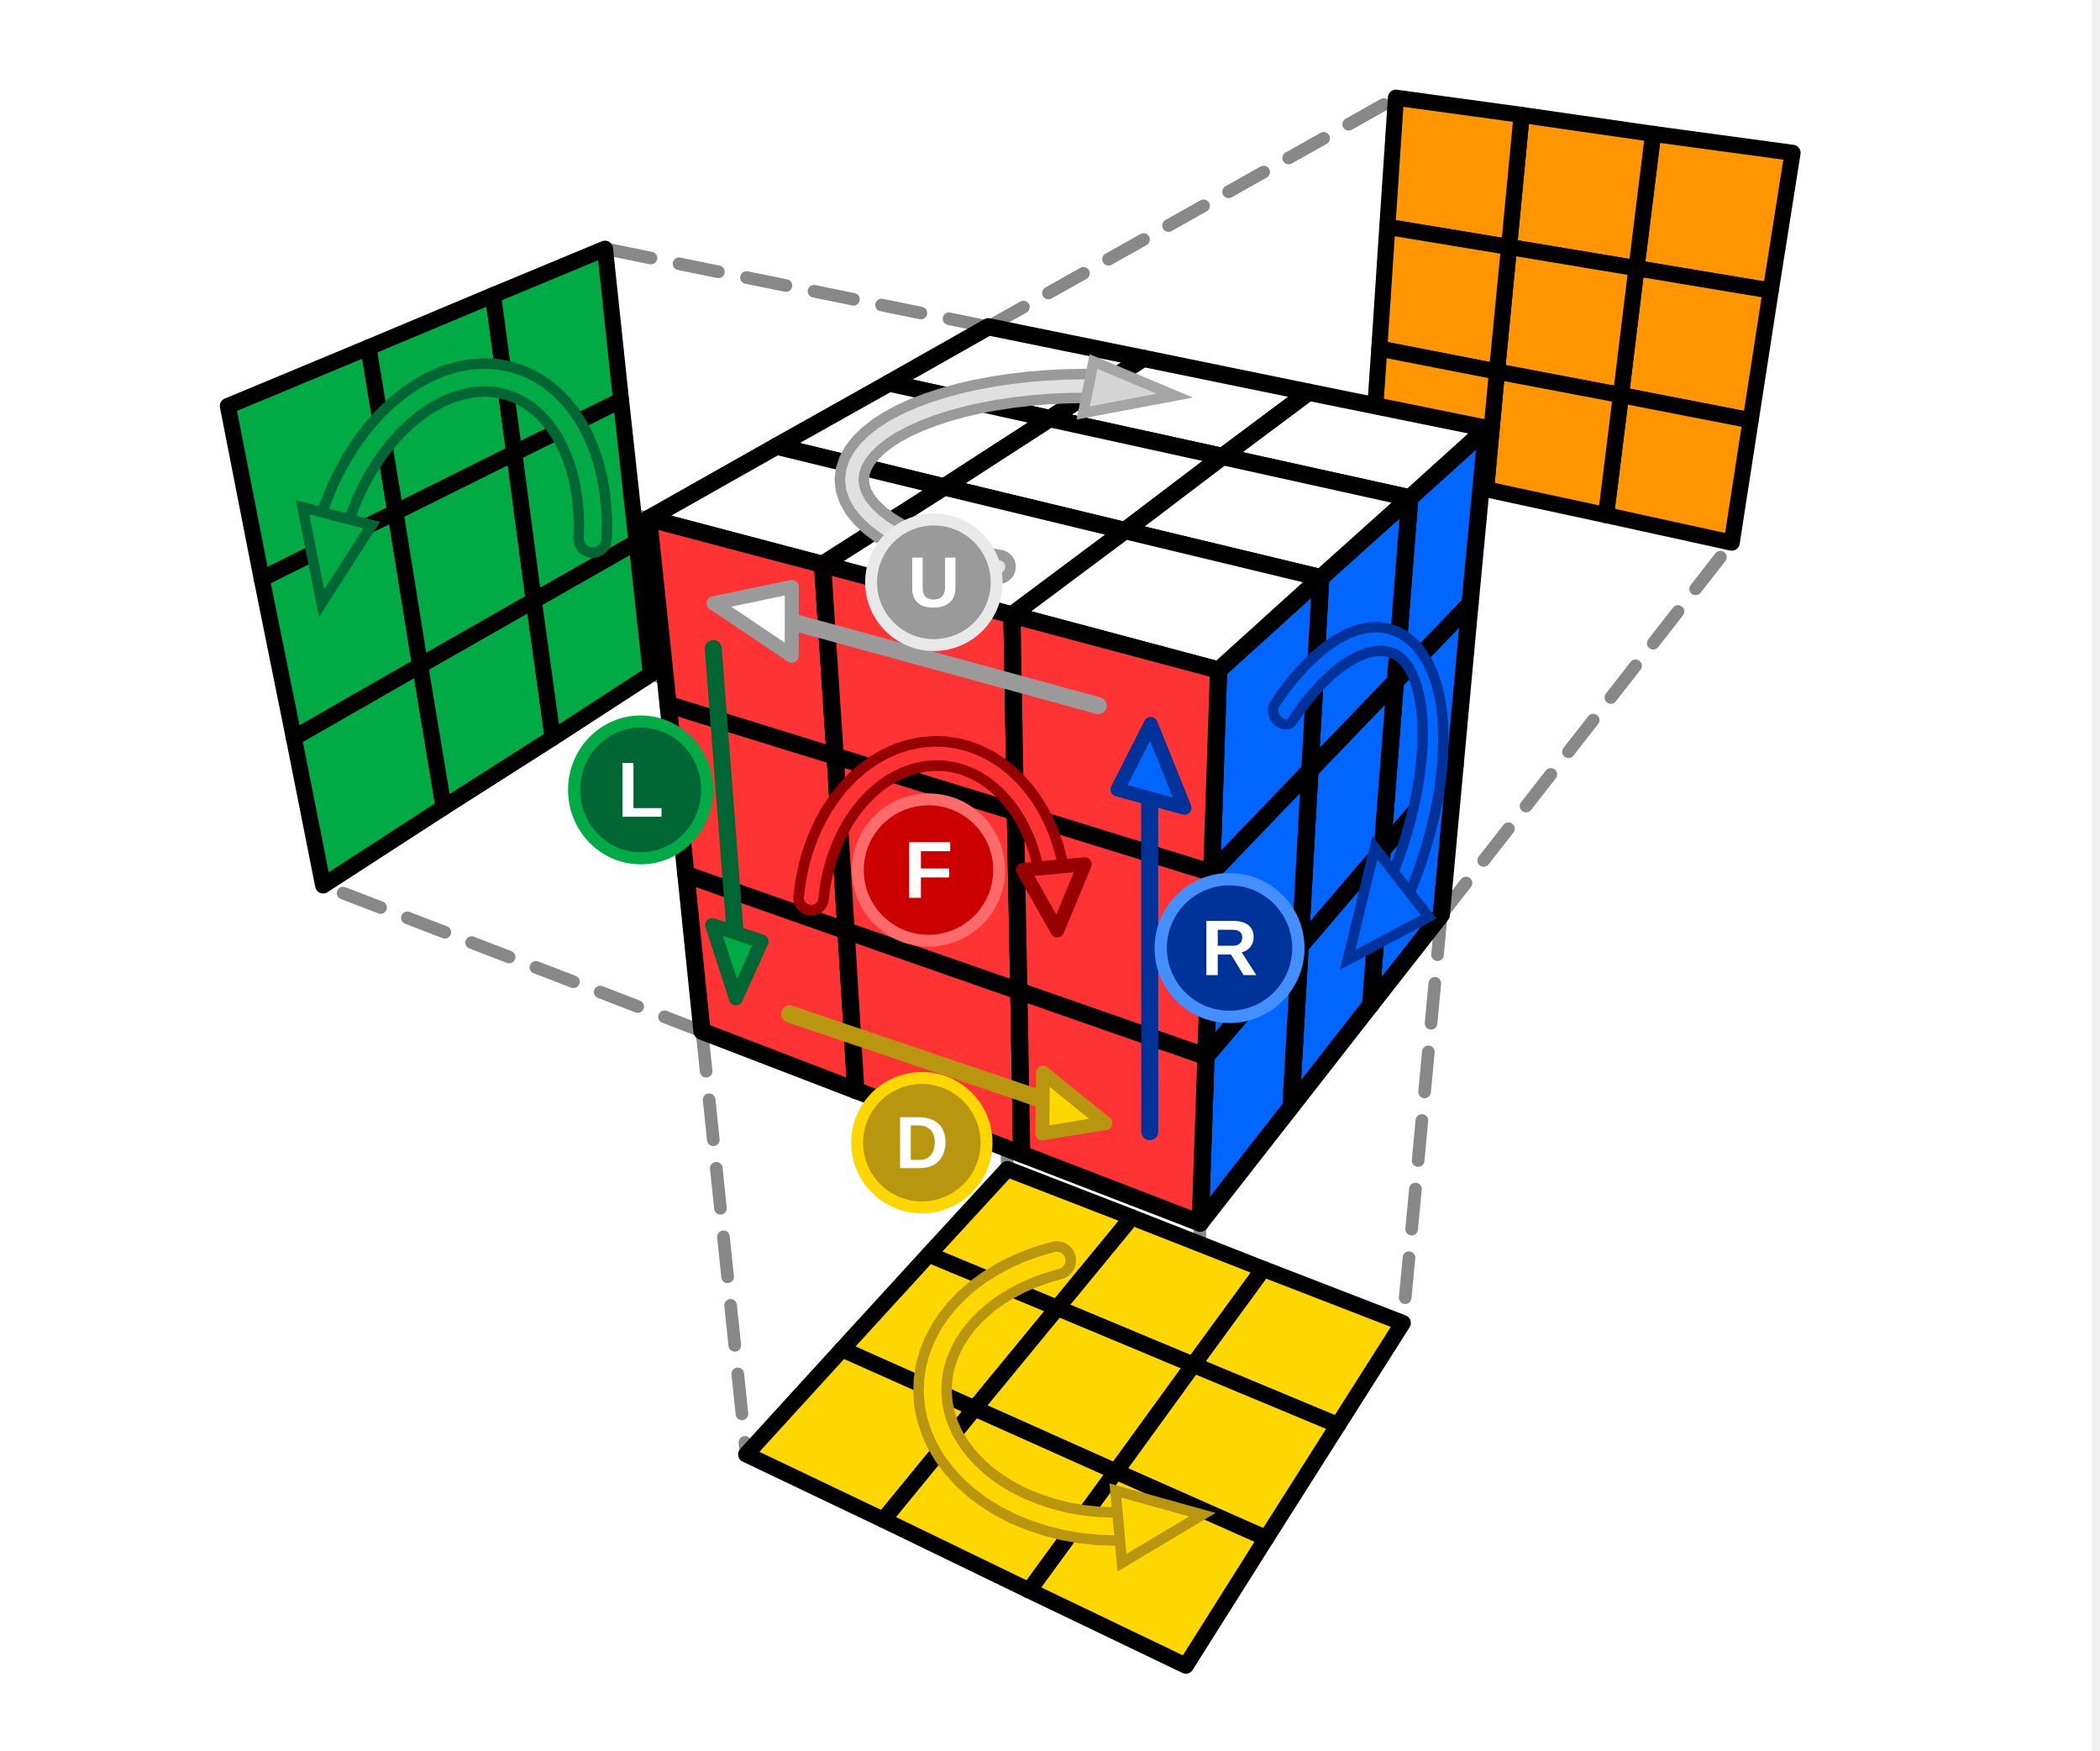
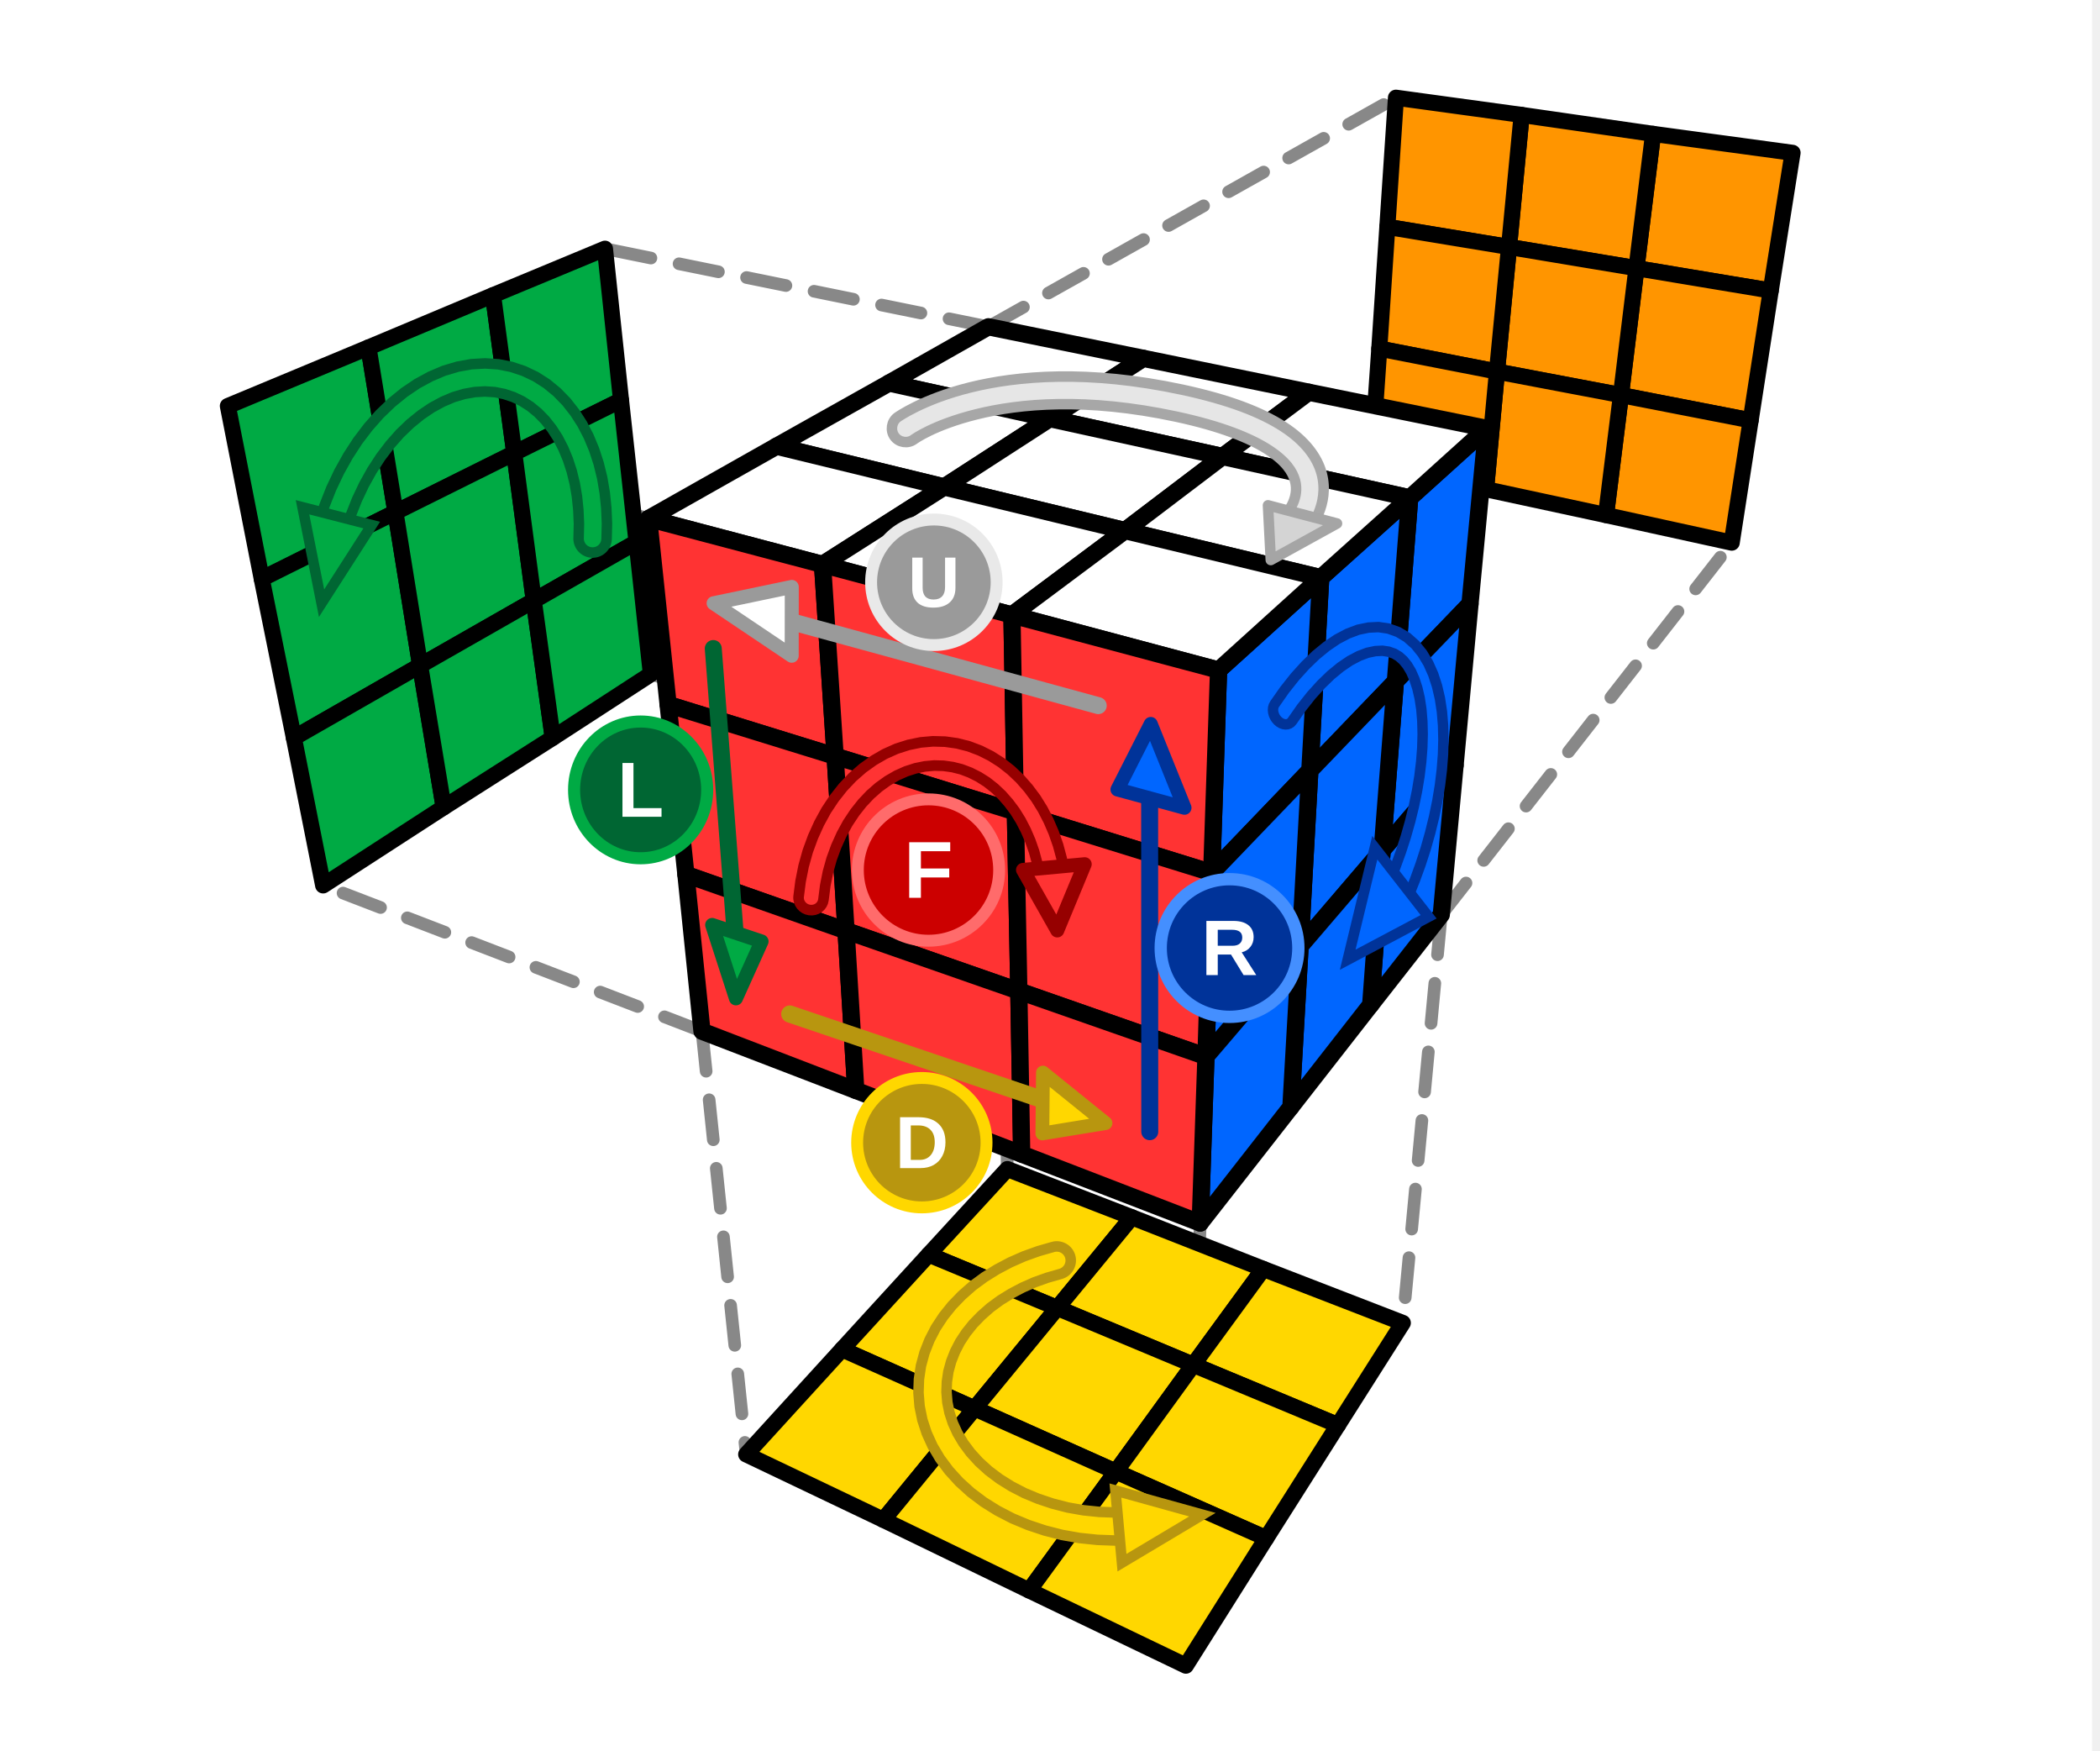
<svg xmlns="http://www.w3.org/2000/svg" width="300" height="250" viewBox="0 0 300 250" version="1.1" id="svg92">
  <defs id="defs92" />
  <rect style="fill:#ffffff;fill-opacity:1;stroke:none;stroke-width:1.724;stroke-dasharray:none;stroke-opacity:1" id="rect93" width="300.232" height="251.564" x="-1.371" y="-1.371" />
  <g transform="matrix(82,0,0,82,155.0582,105.2184)" style="stroke:#000000;stroke-width:0.028;stroke-linecap:round;stroke-linejoin:round" id="g66">
    <line x1="-0.761" y1="-0.38" x2="-1.494" y2="-0.576" stroke="#888888" stroke-width="0.022" stroke-dasharray="0.07, 0.05" stroke-linecap="round" id="line2" />
    <line x1="-0.169" y1="-0.714" x2="-0.837" y2="-0.85" stroke="#888888" stroke-width="0.022" stroke-dasharray="0.07, 0.05" stroke-linecap="round" id="line3" />
    <line x1="-0.668" y1="0.513" x2="-1.328" y2="0.259" stroke="#888888" stroke-width="0.022" stroke-dasharray="0.07, 0.05" stroke-linecap="round" id="line4" />
    <line x1="-0.151" y1="0.076" x2="-0.757" y2="-0.109" stroke="#888888" stroke-width="0.022" stroke-dasharray="0.07, 0.05" stroke-linecap="round" id="line5" />
    <line x1="-0.668" y1="0.513" x2="-0.591" y2="1.25" stroke="#888888" stroke-width="0.022" stroke-dasharray="0.07, 0.05" stroke-linecap="round" id="line6" />
    <line x1="0.2" y1="0.847" x2="0.175" y2="1.618" stroke="#888888" stroke-width="0.022" stroke-dasharray="0.07, 0.05" stroke-linecap="round" id="line7" />
    <line x1="-0.151" y1="0.076" x2="-0.136" y2="0.753" stroke="#888888" stroke-width="0.022" stroke-dasharray="0.07, 0.05" stroke-linecap="round" id="line8" />
    <line x1="0.62" y1="0.31" x2="0.553" y2="1.021" stroke="#888888" stroke-width="0.022" stroke-dasharray="0.07, 0.05" stroke-linecap="round" id="line9" />
    <line x1="-0.151" y1="0.076" x2="0.498" y2="-0.474" stroke="#888888" stroke-width="0.022" stroke-dasharray="0.07, 0.05" stroke-linecap="round" id="line10" />
    <line x1="0.62" y1="0.31" x2="1.126" y2="-0.338" stroke="#888888" stroke-width="0.022" stroke-dasharray="0.07, 0.05" stroke-linecap="round" id="line11" />
    <line x1="-0.169" y1="-0.714" x2="0.541" y2="-1.113" stroke="#888888" stroke-width="0.022" stroke-dasharray="0.07, 0.05" stroke-linecap="round" id="line12" />
    <line x1="0.699" y1="-0.537" x2="1.232" y2="-1.017" stroke="#888888" stroke-width="0.022" stroke-dasharray="0.07, 0.05" stroke-linecap="round" id="line13" />
    <polygon fill="#00aa44" stroke="#000000" points="-1.435,-0.275 -1.494,-0.576 -1.249,-0.678 -1.202,-0.391 " id="polygon13" />
    <polygon fill="#00aa44" stroke="#000000" points="-1.202,-0.391 -1.249,-0.678 -1.032,-0.769 -0.995,-0.494 " id="polygon14" />
    <polygon fill="#00aa44" stroke="#000000" points="-0.995,-0.494 -1.032,-0.769 -0.837,-0.85 -0.809,-0.586 " id="polygon15" />
    <polygon fill="#00aa44" stroke="#000000" points="-1.379,0.002 -1.435,-0.275 -1.202,-0.391 -1.159,-0.124 " id="polygon16" />
    <polygon fill="#00aa44" stroke="#000000" points="-1.159,-0.124 -1.202,-0.391 -0.995,-0.494 -0.961,-0.237 " id="polygon17" />
    <polygon fill="#00aa44" stroke="#000000" points="-0.961,-0.237 -0.995,-0.494 -0.809,-0.586 -0.782,-0.339 " id="polygon18" />
    <polygon fill="#00aa44" stroke="#000000" points="-1.328,0.259 -1.379,0.002 -1.159,-0.124 -1.118,0.123 " id="polygon19" />
    <polygon fill="#00aa44" stroke="#000000" points="-1.118,0.123 -1.159,-0.124 -0.961,-0.237 -0.928,0.002 " id="polygon20" />
    <polygon fill="#00aa44" stroke="#000000" points="-0.928,0.002 -0.961,-0.237 -0.782,-0.339 -0.757,-0.109 " id="polygon21" />
    <polygon fill="#ffd700" stroke="#000000" points="-0.273,0.902 -0.136,0.753 0.081,0.837 -0.049,0.995 " id="polygon22" />
    <polygon fill="#ffd700" stroke="#000000" points="-0.049,0.995 0.081,0.837 0.31,0.927 0.188,1.094 " id="polygon23" />
    <polygon fill="#ffd700" stroke="#000000" points="0.188,1.094 0.31,0.927 0.553,1.021 0.44,1.199 " id="polygon24" />
    <polygon fill="#ffd700" stroke="#000000" points="-0.424,1.067 -0.273,0.902 -0.049,0.995 -0.193,1.17 " id="polygon25" />
    <polygon fill="#ffd700" stroke="#000000" points="-0.193,1.17 -0.049,0.995 0.188,1.094 0.053,1.28 " id="polygon26" />
    <polygon fill="#ffd700" stroke="#000000" points="0.053,1.28 0.188,1.094 0.44,1.199 0.315,1.396 " id="polygon27" />
    <polygon fill="#ffd700" stroke="#000000" points="-0.591,1.25 -0.424,1.067 -0.193,1.17 -0.352,1.364 " id="polygon28" />
    <polygon fill="#ffd700" stroke="#000000" points="-0.352,1.364 -0.193,1.17 0.053,1.28 -0.098,1.487 " id="polygon29" />
    <polygon fill="#ffd700" stroke="#000000" points="-0.098,1.487 0.053,1.28 0.315,1.396 0.175,1.618 " id="polygon30" />
    <polygon fill="#ff9500" stroke="#000000" points="1.194,-0.777 1.232,-1.017 0.989,-1.05 0.96,-0.816 " id="polygon31" />
    <polygon fill="#ff9500" stroke="#000000" points="0.96,-0.816 0.989,-1.05 0.76,-1.083 0.738,-0.853 " id="polygon32" />
    <polygon fill="#ff9500" stroke="#000000" points="0.738,-0.853 0.76,-1.083 0.541,-1.113 0.526,-0.888 " id="polygon33" />
    <polygon fill="#ff9500" stroke="#000000" points="1.159,-0.551 1.194,-0.777 0.96,-0.816 0.933,-0.595 " id="polygon34" />
    <polygon fill="#ff9500" stroke="#000000" points="0.933,-0.595 0.96,-0.816 0.738,-0.853 0.717,-0.636 " id="polygon35" />
    <polygon fill="#ff9500" stroke="#000000" points="0.717,-0.636 0.738,-0.853 0.526,-0.888 0.512,-0.676 " id="polygon36" />
    <polygon fill="#ff9500" stroke="#000000" points="1.126,-0.338 1.159,-0.551 0.933,-0.595 0.907,-0.386 " id="polygon37" />
    <polygon fill="#ff9500" stroke="#000000" points="0.907,-0.386 0.933,-0.595 0.717,-0.636 0.698,-0.431 " id="polygon38" />
    <polygon fill="#ff9500" stroke="#000000" points="0.698,-0.431 0.717,-0.636 0.512,-0.676 0.498,-0.474 " id="polygon39" />
    <polygon fill="#0066ff" stroke="#000000" stroke-width="0.03" points="0.67,-0.231 0.699,-0.537 0.565,-0.416 0.54,-0.096 " id="polygon40" />
    <polygon fill="#0066ff" stroke="#000000" stroke-width="0.03" points="0.54,-0.096 0.565,-0.416 0.41,-0.277 0.391,0.059 " id="polygon41" />
    <polygon fill="#0066ff" stroke="#000000" stroke-width="0.03" points="0.391,0.059 0.41,-0.277 0.232,-0.116 0.22,0.237 " id="polygon42" />
    <polygon fill="#0066ff" stroke="#000000" stroke-width="0.03" points="0.644,0.05 0.67,-0.231 0.54,-0.096 0.517,0.198 " id="polygon43" />
    <polygon fill="#0066ff" stroke="#000000" stroke-width="0.03" points="0.517,0.198 0.54,-0.096 0.391,0.059 0.374,0.365 " id="polygon44" />
    <polygon fill="#0066ff" stroke="#000000" stroke-width="0.03" points="0.374,0.365 0.391,0.059 0.22,0.237 0.21,0.557 " id="polygon45" />
    <polygon fill="#0066ff" stroke="#000000" stroke-width="0.03" points="0.62,0.31 0.644,0.05 0.517,0.198 0.497,0.467 " id="polygon46" />
    <polygon fill="#0066ff" stroke="#000000" stroke-width="0.03" points="0.497,0.467 0.517,0.198 0.374,0.365 0.358,0.645 " id="polygon47" />
    <polygon fill="#0066ff" stroke="#000000" stroke-width="0.03" points="0.358,0.645 0.374,0.365 0.21,0.557 0.2,0.847 " id="polygon48" />
    <polygon fill="#ffffff" stroke="#000000" stroke-width="0.03" points="-0.342,-0.616 -0.169,-0.714 0.101,-0.659 -0.062,-0.554 " id="polygon49" />
    <polygon fill="#ffffff" stroke="#000000" stroke-width="0.03" points="-0.062,-0.554 0.101,-0.659 0.389,-0.6 0.239,-0.488 " id="polygon50" />
    <polygon fill="#ffffff" stroke="#000000" stroke-width="0.03" points="0.239,-0.488 0.389,-0.6 0.699,-0.537 0.565,-0.416 " id="polygon51" />
    <polygon fill="#ffffff" stroke="#000000" stroke-width="0.03" points="-0.538,-0.506 -0.342,-0.616 -0.062,-0.554 -0.246,-0.435 " id="polygon52" />
    <polygon fill="#ffffff" stroke="#000000" stroke-width="0.03" points="-0.246,-0.435 -0.062,-0.554 0.239,-0.488 0.069,-0.359 " id="polygon53" />
    <polygon fill="#ffffff" stroke="#000000" stroke-width="0.03" points="0.069,-0.359 0.239,-0.488 0.565,-0.416 0.41,-0.277 " id="polygon54" />
    <polygon fill="#ffffff" stroke="#000000" stroke-width="0.03" points="-0.761,-0.38 -0.538,-0.506 -0.246,-0.435 -0.458,-0.3 " id="polygon55" />
    <polygon fill="#ffffff" stroke="#000000" stroke-width="0.03" points="-0.458,-0.3 -0.246,-0.435 0.069,-0.359 -0.128,-0.212 " id="polygon56" />
    <polygon fill="#ffffff" stroke="#000000" stroke-width="0.03" points="-0.128,-0.212 0.069,-0.359 0.41,-0.277 0.232,-0.116 " id="polygon57" />
    <polygon fill="#ff3333" stroke="#000000" stroke-width="0.03" points="-0.727,-0.056 -0.761,-0.38 -0.458,-0.3 -0.436,0.034 " id="polygon58" />
    <polygon fill="#ff3333" stroke="#000000" stroke-width="0.03" points="-0.436,0.034 -0.458,-0.3 -0.128,-0.212 -0.122,0.131 " id="polygon59" />
    <polygon fill="#ff3333" stroke="#000000" stroke-width="0.03" points="-0.122,0.131 -0.128,-0.212 0.232,-0.116 0.22,0.237 " id="polygon60" />
    <polygon fill="#ff3333" stroke="#000000" stroke-width="0.03" points="-0.696,0.24 -0.727,-0.056 -0.436,0.034 -0.417,0.338 " id="polygon61" />
    <polygon fill="#ff3333" stroke="#000000" stroke-width="0.03" points="-0.417,0.338 -0.436,0.034 -0.122,0.131 -0.116,0.443 " id="polygon62" />
    <polygon fill="#ff3333" stroke="#000000" stroke-width="0.03" points="-0.116,0.443 -0.122,0.131 0.22,0.237 0.21,0.557 " id="polygon63" />
    <polygon fill="#ff3333" stroke="#000000" stroke-width="0.03" points="-0.668,0.513 -0.696,0.24 -0.417,0.338 -0.4,0.616 " id="polygon64" />
    <polygon fill="#ff3333" stroke="#000000" stroke-width="0.03" points="-0.4,0.616 -0.417,0.338 -0.116,0.443 -0.111,0.727 " id="polygon65" />
    <polygon fill="#ff3333" stroke="#000000" stroke-width="0.03" points="-0.111,0.727 -0.116,0.443 0.21,0.557 0.2,0.847 " id="polygon66" />
    <path style="fill:#595959;fill-opacity:1;stroke:#b8960f;stroke-width:0.03;stroke-dasharray:none;stroke-opacity:1" d="m -0.515,0.483 0.508,0.172" id="path1-5" />
    <path id="polygon68-6" style="fill:#ffd700;fill-opacity:1;stroke:#b8960f;stroke-width:0.024;stroke-dasharray:none;stroke-opacity:1" d="M -0.074,0.585 -0.075,0.691 0.035,0.673 Z" />
  </g>
  <path style="fill:#595959;fill-opacity:1;stroke:#9a9a9a;stroke-width:2.424;stroke-linecap:round;stroke-dasharray:none;stroke-opacity:1" d="m 108.503,87.538 48.388,13.241" id="path1" />
  <path id="polygon68" style="fill:#ffffff;fill-opacity:1;stroke:#9a9a9a;stroke-width:2;stroke-linecap:round;stroke-linejoin:round;stroke-dasharray:none;stroke-opacity:1" d="m 113.11,83.824 -0.01,9.83 -11.153,-7.497 z" />
  <path style="fill:#595959;fill-opacity:1;stroke:#003399;stroke-width:2.424;stroke-linecap:round;stroke-dasharray:none;stroke-opacity:1" d="m 164.234,111.463 0.018,50.167" id="path1-6" />
  <path id="polygon68-75" style="fill:#0066ff;fill-opacity:1;stroke:#003399;stroke-width:2;stroke-linecap:round;stroke-linejoin:round;stroke-dasharray:none;stroke-opacity:1" d="m 169.214,115.366 -9.575,-2.613 4.753,-9.356 z" />
  <path style="fill:#595959;fill-opacity:1;stroke:#006633;stroke-width:2.424;stroke-linecap:round;stroke-dasharray:none;stroke-opacity:1" d="m 101.895,92.622 3.102,40.314" id="path1-6-9" />
  <path id="polygon68-75-1" style="fill:#00aa44;fill-opacity:1;stroke:#006633;stroke-width:2;stroke-linecap:round;stroke-linejoin:round;stroke-dasharray:none;stroke-opacity:1" d="m 108.794,134.458 -7.057,-2.356 3.395,10.486 z" />
  <path style="baseline-shift:baseline;display:inline;overflow:visible;opacity:1;fill:#ff3333;fill-opacity:1;stroke:#960000;stroke-width:1.516;stroke-linecap:round;stroke-dasharray:none;stroke-opacity:1;enable-background:accumulate;stop-color:#000000;stop-opacity:1" d="m 152.017,124.374 -0.364,-1.817 -0.495,-1.837 -0.625,-1.791 -0.739,-1.71 -0.846,-1.639 -0.97,-1.562 -1.082,-1.446 -1.184,-1.348 -1.286,-1.218 -1.387,-1.092 -1.473,-0.934 -1.548,-0.778 -1.619,-0.613 -1.675,-0.425 -1.709,-0.241 -1.74,-0.047 -1.755,0.157 -1.729,0.354 -1.71,0.547 -1.677,0.749 -1.609,0.929 -1.537,1.101 -1.466,1.282 -1.365,1.442 -1.253,1.584 -1.147,1.728 -1.009,1.846 -0.88,1.949 -0.746,2.036 -0.59,2.117 -0.434,2.171 -0.275,2.142 a 1.79,1.72 17.844 0 0 1.549,1.961 1.79,1.72 17.844 0 0 1.991,-1.457 l 0.26,-2.029 0.386,-1.937 0.522,-1.872 0.658,-1.8 0.778,-1.721 0.881,-1.61 0.991,-1.492 1.073,-1.358 1.152,-1.218 1.22,-1.067 1.264,-0.906 1.304,-0.753 1.332,-0.594 1.336,-0.428 1.34,-0.274 1.338,-0.12 1.317,0.036 1.302,0.184 1.272,0.322 1.242,0.471 1.213,0.61 1.158,0.733 1.107,0.873 1.044,0.988 0.98,1.118 0.905,1.208 0.815,1.315 0.726,1.406 0.642,1.487 0.543,1.556 0.433,1.608 0.342,1.707 a 1.79,1.72 17.844 0 0 2.09,1.411 1.79,1.72 17.844 0 0 1.411,-1.992 z" id="path70" />
  <path id="polygon68-75-1-7" style="fill:#ff3333;fill-opacity:1;stroke:#960000;stroke-width:2;stroke-linecap:round;stroke-linejoin:round;stroke-dasharray:none;stroke-opacity:1" d="m 154.959,123.428 -8.814,0.814 4.894,8.643 z" />
  <circle cx="175.648" cy="135.398" r="9.831" fill="#003399" stroke="#ffffff" stroke-width="1.756" id="circle67" style="fill:#003399;fill-opacity:1;stroke-width:1.756;stroke-dasharray:none;stroke:#448fff;stroke-opacity:1" />
  <text x="175.648" y="139.26" text-anchor="middle" font-family="Arial, sans-serif" font-size="11.236px" font-weight="bold" fill="#ffffff" id="text67" style="stroke-width:0.702">R</text>
  <circle cx="132.643" cy="124.261" r="10.094" fill="#cc0000" stroke="#ffffff" stroke-width="2.815" id="circle69" style="stroke-width:1.7;stroke-dasharray:none;stroke:#ff6b6b;stroke-opacity:1" />
  <text x="132.643" y="128.227" text-anchor="middle" font-family="Arial, sans-serif" font-size="11.536px" font-weight="bold" fill="#ffffff" id="text69" style="stroke-width:0.721">F</text>
  <ellipse cx="91.519" cy="112.813" fill="#006633" stroke="#ffffff" stroke-width="3.224" id="circle70" rx="9.508" ry="9.765" style="stroke-width:1.724;stroke-dasharray:none;stroke:#00aa44;stroke-opacity:1" />
  <text x="92.748" y="115.104" text-anchor="middle" font-family="Arial, sans-serif" font-size="11.012px" font-weight="bold" fill="#ffffff" id="text70" style="stroke-width:0.688" transform="scale(0.9867509,1.013427)">L</text>
  <circle cx="131.692" cy="163.199" r="9.241" fill="#b8960f" stroke="#ffffff" stroke-width="2.72" id="circle71" style="stroke-width:1.7;stroke-dasharray:none;stroke:#ffd700;stroke-opacity:1" />
  <text x="131.692" y="166.829" text-anchor="middle" font-family="Arial, sans-serif" font-size="10.561px" font-weight="bold" fill="#ffffff" id="text71" style="stroke-width:0.66">D</text>
-   <path style="baseline-shift:baseline;display:inline;overflow:visible;opacity:1;fill:#e0e0e0;fill-opacity:1;stroke:#9a9a9a;stroke-width:1.5;stroke-linecap:round;stroke-dasharray:none;stroke-opacity:1;enable-background:accumulate;stop-color:#000000;stop-opacity:1" d="m 155.033,53.425 -2.688,0.041 -2.705,0.133 -2.678,0.215 -2.629,0.307 -2.57,0.389 -2.504,0.473 -2.41,0.557 -2.303,0.641 -2.188,0.715 -2.059,0.795 -1.916,0.873 -1.77,0.949 -1.596,1.029 -1.404,1.107 -1.217,1.193 -1.004,1.287 -0.76,1.387 -0.486,1.467 -0.17,1.533 0.17,1.535 0.496,1.502 0.801,1.438 1.08,1.338 1.322,1.268 1.588,1.189 1.82,1.109 2.035,1.02 2.266,0.943 2.453,0.842 2.635,0.754 2.812,0.648 2.91,0.527 a 1.7,1.7 0 0 0 1.975,-1.369 1.7,1.7 0 0 0 -1.369,-1.977 l -2.83,-0.512 -2.648,-0.611 -2.465,-0.705 -2.266,-0.779 -2.057,-0.855 -1.805,-0.902 -1.559,-0.951 -1.293,-0.969 -1.018,-0.975 -0.76,-0.941 -0.5,-0.9 -0.285,-0.859 -0.088,-0.807 0.09,-0.805 0.273,-0.834 0.48,-0.873 0.697,-0.893 0.922,-0.906 1.135,-0.895 1.346,-0.869 1.551,-0.83 1.725,-0.787 1.881,-0.727 2.031,-0.664 2.156,-0.6 2.271,-0.523 2.375,-0.447 2.451,-0.371 2.51,-0.293 2.564,-0.207 2.594,-0.127 2.631,-0.039 a 1.7,1.7 0 0 0 1.676,-1.725 1.7,1.7 0 0 0 -1.727,-1.676 z" id="path-u-round" />
-   <path id="polygon-u-round" style="fill:#d4d4d4;fill-opacity:1;stroke:#a5a5a5;stroke-width:1.5;stroke-dasharray:none;stroke-opacity:1" d="m 156.215,51.629 -1.464,7.346 13.081,-2.469 z" />
+   <g id="path2" style="opacity:1;stroke:#a7a7a7;stroke-opacity:1;fill:#e6e6e6;fill-opacity:1">
+     <path style="baseline-shift:baseline;display:inline;overflow:visible;vector-effect:none;fill:#e6e6e6;stroke-linecap:round;stroke-linejoin:round;enable-background:accumulate;stop-color:#000000;stop-opacity:1;stroke:#a7a7a7;stroke-opacity:1;fill-opacity:1" d="m 151.205,55.186 c -4.944,0.073 -9.047,0.706 -12.322,1.52 -6.551,1.627 -9.838,4.012 -9.838,4.012 a 0.57,0.57 0 0 0 -0.125,0.797 0.57,0.57 0 0 0 0.797,0.125 c 0,0 3.054,-2.242 9.441,-3.828 6.387,-1.586 16.059,-2.484 29.174,0.326 6.553,1.404 10.863,3.145 13.619,4.93 2.756,1.785 3.955,3.588 4.395,5.182 0.44,1.593 0.124,3.024 -0.32,4.074 -0.222,0.525 -0.476,0.95 -0.674,1.236 -0.099,0.143 -0.185,0.254 -0.24,0.318 -0.028,0.032 -0.048,0.054 -0.051,0.057 -0.001,0.001 -5.6e-4,-0.003 0.021,-0.02 0.011,-0.009 0.026,-0.021 0.062,-0.041 0.018,-0.01 0.043,-0.023 0.082,-0.037 0.039,-0.014 0.192,-0.033 0.191,-0.033 a 0.57,0.57 0 0 0 -0.57,0.57 0.57,0.57 0 0 0 0.57,0.57 c 6.7e-4,0 0.152,-0.02 0.193,-0.035 0.041,-0.015 0.069,-0.027 0.09,-0.039 0.042,-0.023 0.062,-0.041 0.08,-0.055 0.036,-0.028 0.056,-0.046 0.076,-0.066 0.041,-0.04 0.078,-0.082 0.121,-0.133 0.086,-0.101 0.192,-0.236 0.311,-0.408 0.238,-0.345 0.528,-0.834 0.785,-1.441 0.514,-1.215 0.895,-2.922 0.371,-4.82 -0.524,-1.898 -1.949,-3.941 -4.875,-5.836 -2.926,-1.894 -7.356,-3.665 -13.998,-5.088 -6.638,-1.422 -12.423,-1.909 -17.367,-1.836 z" id="path3" />
+     <path style="baseline-shift:baseline;display:inline;overflow:visible;fill:#e6e6e6;stroke-linecap:round;stroke-linejoin:round;enable-background:accumulate;stop-color:#000000;stop-opacity:1;stroke:#a7a7a7;stroke-opacity:1;fill-opacity:1;stroke-width:1.5;stroke-dasharray:none" d="m 151.184,53.785 c -5.052,0.075 -9.263,0.722 -12.639,1.561 -6.755,1.678 -10.322,4.238 -10.322,4.238 a 1.4,1.4 0 0 0 -0.002,0 c -0.867,0.631 -1.064,1.89 -0.432,2.756 0.632,0.865 1.888,1.061 2.754,0.43 a 1.4,1.4 0 0 0 0.002,-0.002 c 0,0 2.762,-2.061 8.951,-3.598 6.186,-1.536 15.626,-2.432 28.543,0.336 6.445,1.381 10.605,3.088 13.15,4.736 2.55,1.651 3.468,3.153 3.807,4.379 0.337,1.22 0.099,2.307 -0.26,3.156 -0.179,0.422 -0.389,0.771 -0.537,0.986 -0.072,0.104 -0.134,0.182 -0.148,0.199 -0.002,0.002 -0.002,0.002 -0.004,0.004 -7e-5,9.2e-5 8e-5,0.002 0,0.002 -0.003,0.004 -0.006,0.006 -0.006,0.006 a 1.4,1.4 0 0 0 -0.01,0.012 1.4,1.4 0 0 0 -0.006,0.006 c -0.018,0.019 -0.035,0.037 -0.059,0.066 -0.033,0.041 -0.135,0.203 -0.135,0.203 -6e-5,1.12e-4 -0.127,0.322 -0.127,0.322 0,0 0.06,0.016 0.066,0.018 -0.123,0.256 -0.324,0.473 -0.324,0.771 -5.9e-4,1.072 0.898,1.971 1.971,1.971 0,0 0.171,-0.011 0.176,-0.012 0.005,-5.78e-4 0.008,2.75e-4 0.01,0 0.004,-5.48e-4 0.006,-0.001 0.01,-0.002 0.008,-0.001 0.017,-0.002 0.027,-0.004 0.021,-0.003 0.05,-0.006 0.082,-0.012 0.065,-0.01 0.02,0.035 0.361,-0.088 0.091,-0.033 0.192,-0.075 0.299,-0.135 0.134,-0.075 0.282,-0.191 0.254,-0.17 a 1.4,1.4 0 0 0 0.002,0 c 0.077,-0.06 0.165,-0.14 0.197,-0.172 a 1.4,1.4 0 0 0 0,-0.002 c 0.091,-0.089 0.157,-0.166 0.207,-0.225 0.12,-0.14 0.254,-0.312 0.398,-0.521 0.287,-0.416 0.623,-0.984 0.922,-1.691 0.601,-1.42 1.059,-3.465 0.432,-5.738 -0.629,-2.277 -2.326,-4.607 -5.463,-6.639 -3.133,-2.029 -7.717,-3.835 -14.467,-5.281 -6.737,-1.444 -12.63,-1.942 -17.682,-1.867 z m 34.344,20.404 c 0.275,0.15 0.44,0.242 0.584,0.32 -0.029,0.1 -0.137,0.117 -0.199,0.199 0.053,0.049 0.184,0.166 0.184,0.166 -0.005,0.005 -0.013,0.015 -0.018,0.02 2.7e-4,-1.89e-4 -0.002,0.002 -0.002,0.002 l -0.004,0.004 c -0.075,0.078 -0.113,0.104 -0.135,0.121 0.037,-0.029 -0.084,0.059 -0.111,0.074 h -0.002 c -0.008,0.004 -0.083,0.042 -0.123,0.057 l -0.002,0.002 c -0.239,0.086 -0.145,0.047 -0.109,0.031 l -0.01,-0.145 c -0.08,0.027 -0.076,0.162 -0.162,0.162 0,0 -0.037,-0.542 -0.068,-1.006 0.076,0.069 0.095,0.086 0.189,0.172 z" id="path4" />
+   </g>
+   <path id="polygon-u-round" style="fill:#d4d4d4;fill-opacity:1;stroke:#a5a5a5;stroke-width:1.5;stroke-dasharray:none;stroke-opacity:1;stroke-linejoin:round" d="m 191.002,74.763 -9.861,-2.593 0.4,7.813 z" />
  <path style="baseline-shift:baseline;display:inline;overflow:visible;fill:#0066ff;fill-opacity:1;stroke:#003399;stroke-width:1.491;stroke-linecap:round;stroke-dasharray:none;stroke-opacity:1;enable-background:accumulate;stop-color:#000000" d="m 201.247,127.866 0.877,-2.166 0.81,-2.234 0.735,-2.26 0.644,-2.276 0.559,-2.277 0.469,-2.274 0.37,-2.249 0.266,-2.213 0.167,-2.165 0.059,-2.109 -0.052,-2.042 -0.162,-1.97 -0.286,-1.879 -0.413,-1.772 -0.546,-1.673 -0.693,-1.559 -0.856,-1.423 -1.012,-1.253 -1.173,-1.04 -1.29,-0.77 -1.373,-0.491 -1.425,-0.21 -1.44,0.072 -1.465,0.306 -1.493,0.564 -1.507,0.796 -1.508,1.02 -1.525,1.249 -1.507,1.458 -1.498,1.655 -1.473,1.859 -1.409,2.008 a 1.786,1.359 59.413 0 0 0.43,2.381 1.786,1.359 59.413 0 0 2.05,0.075 l 1.369,-1.953 1.388,-1.75 1.401,-1.548 1.393,-1.346 1.383,-1.134 1.336,-0.906 1.291,-0.681 1.216,-0.459 1.127,-0.236 1.013,-0.05 0.892,0.133 0.786,0.28 0.677,0.406 0.615,0.546 0.577,0.71 0.538,0.898 0.48,1.082 0.415,1.269 0.334,1.432 0.242,1.585 0.141,1.725 0.048,1.839 -0.054,1.927 -0.155,2.01 -0.249,2.072 -0.35,2.119 -0.446,2.156 -0.532,2.172 -0.615,2.173 -0.703,2.166 -0.777,2.142 -0.86,2.119 a 1.786,1.359 59.413 0 0 0.817,2.353 1.786,1.359 59.413 0 0 1.93,-0.387 z" id="path-r-round" />
  <path id="polygon-r-round" style="fill:#0066ff;fill-opacity:1;stroke:#003399;stroke-width:1.5;stroke-dasharray:none;stroke-opacity:1" d="m 204.088,130.935 -7.689,-9.861 -3.872,15.995 z" />
  <path style="baseline-shift:baseline;display:inline;overflow:visible;opacity:1;fill:#00aa44;fill-opacity:1;stroke:#006633;stroke-width:1.5;stroke-linecap:round;stroke-dasharray:none;stroke-opacity:1;enable-background:accumulate;stop-color:#000000;stop-opacity:1" d="m 69.285,51.901 -1.943,0.113 -1.957,0.352 -1.965,0.584 -1.934,0.822 -1.898,1.031 -1.854,1.254 -1.793,1.459 -1.709,1.643 -1.613,1.826 -1.52,1.998 -1.387,2.139 -1.264,2.266 -1.127,2.381 -0.979,2.471 -0.801,2.482 a 2,2 0 0 0 1.291,2.518 2,2 0 0 0 2.518,-1.291 l 0.76,-2.357 0.881,-2.229 1.014,-2.141 1.135,-2.035 1.234,-1.9 1.34,-1.762 1.408,-1.596 1.471,-1.414 1.527,-1.242 1.547,-1.047 1.561,-0.848 1.547,-0.658 1.535,-0.455 1.502,-0.27 1.457,-0.086 1.404,0.092 1.352,0.271 1.305,0.432 1.246,0.594 1.176,0.75 1.102,0.902 1.037,1.064 0.947,1.203 0.867,1.342 0.758,1.461 0.658,1.58 0.553,1.693 0.434,1.77 0.316,1.852 0.197,1.924 0.086,1.975 -0.049,2.055 a 2,2 0 0 0 1.951,2.047 2,2 0 0 0 2.047,-1.953 l 0.053,-2.186 -0.096,-2.227 -0.223,-2.176 -0.363,-2.127 -0.506,-2.053 -0.646,-1.984 -0.783,-1.881 -0.924,-1.779 -1.072,-1.658 -1.191,-1.518 -1.342,-1.375 -1.459,-1.197 -1.584,-1.01 -1.695,-0.807 -1.773,-0.588 -1.85,-0.369 z" id="path-l-round" />
  <path id="polygon-l-round" style="fill:#00aa44;fill-opacity:1;stroke:#006633;stroke-width:1.5;stroke-dasharray:none;stroke-opacity:1" d="m 43.217,72.448 2.721,13.701 7.164,-11.158 z" />
  <path style="baseline-shift:baseline;display:inline;overflow:visible;opacity:1;fill:#ffd700;fill-opacity:1;stroke:#b8960f;stroke-width:1.5;stroke-linecap:round;stroke-dasharray:none;stroke-opacity:1;enable-background:accumulate;stop-color:#000000;stop-opacity:1" d="m 150.413,178.096 -2.053,0.588 -2.059,0.736 -1.99,0.877 -1.883,0.996 -1.787,1.107 -1.684,1.238 -1.535,1.352 -1.41,1.455 -1.248,1.557 -1.09,1.656 -0.896,1.736 -0.707,1.805 -0.508,1.867 -0.285,1.91 -0.068,1.93 0.16,1.945 0.396,1.941 0.621,1.893 0.842,1.852 1.07,1.795 1.27,1.701 1.459,1.604 1.66,1.506 1.832,1.377 1.982,1.238 2.135,1.105 2.254,0.939 2.357,0.785 2.441,0.627 2.516,0.445 2.559,0.266 2.506,0.092 a 2,2 0 0 0 2.072,-1.924 2,2 0 0 0 -1.926,-2.074 l -2.373,-0.086 -2.283,-0.236 -2.225,-0.395 -2.158,-0.553 -2.082,-0.695 -1.967,-0.82 -1.844,-0.955 -1.699,-1.061 -1.547,-1.162 -1.381,-1.254 -1.201,-1.318 -1.029,-1.379 -0.85,-1.426 -0.658,-1.447 -0.48,-1.467 -0.303,-1.48 -0.121,-1.473 0.053,-1.471 0.215,-1.451 0.391,-1.432 0.555,-1.414 0.703,-1.365 0.871,-1.322 1.012,-1.264 1.17,-1.205 1.283,-1.131 1.418,-1.041 1.533,-0.951 1.637,-0.865 1.729,-0.762 1.803,-0.645 1.928,-0.553 a 2,2 0 0 0 1.371,-2.473 2,2 0 0 0 -2.473,-1.373 z" id="path-d-round" />
  <circle cx="133.41" cy="83.163" fill="#555555" stroke="#ffffff" stroke-width="1.601" id="circle68" r="8.966" style="fill:#9a9a9a;fill-opacity:1;stroke-width:1.701;stroke-dasharray:none;stroke:#e9e9e9;stroke-opacity:1" />
-   <text x="133.41" y="86.686" text-anchor="middle" font-family="Arial, sans-serif" font-size="10.247px" font-weight="bold" fill="#ffffff" id="text68" style="stroke-width:0.64">U</text>
+   <text x="133.41" y="86.686" text-anchor="middle" font-family="Arial, sans-serif" font-size="10.247px" font-weight="bold" fill="#ffffff" id="text68" style="stroke-width:1.04;stroke-dasharray:none">U</text>
  <path id="polygon-d-round" style="fill:#ffd700;fill-opacity:1;stroke:#b8960f;stroke-width:1.5;stroke-dasharray:none;stroke-opacity:1" d="m 159.343,212.878 0.939,10.306 11.488,-6.855 z" />
</svg>
